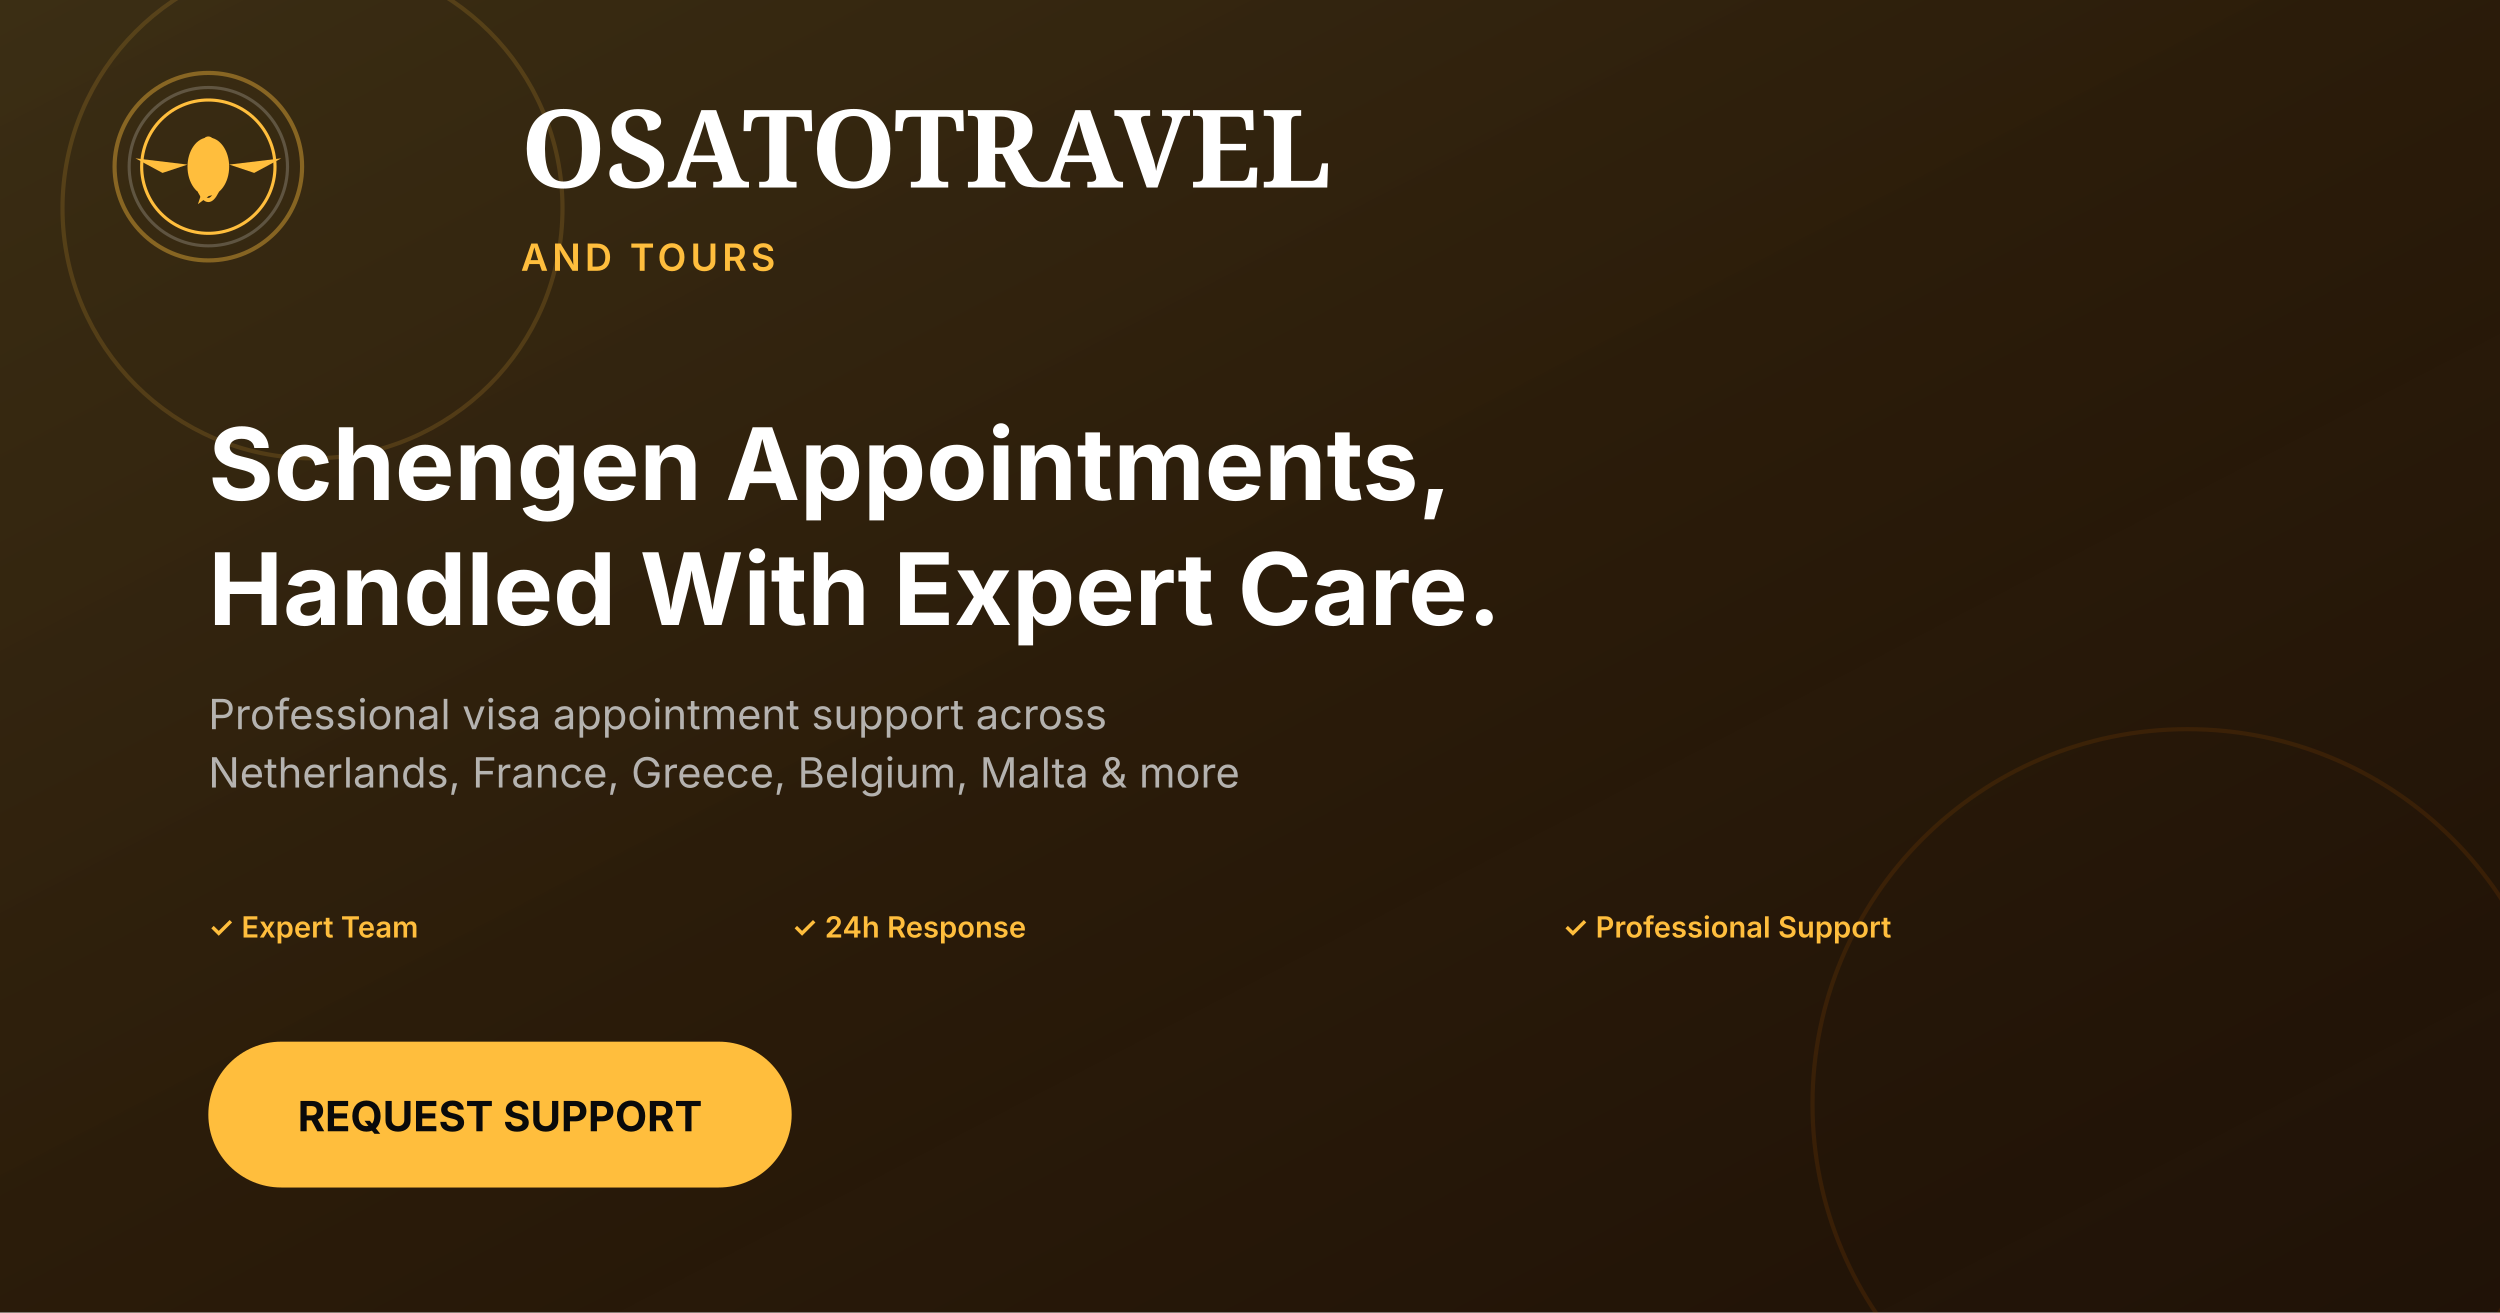
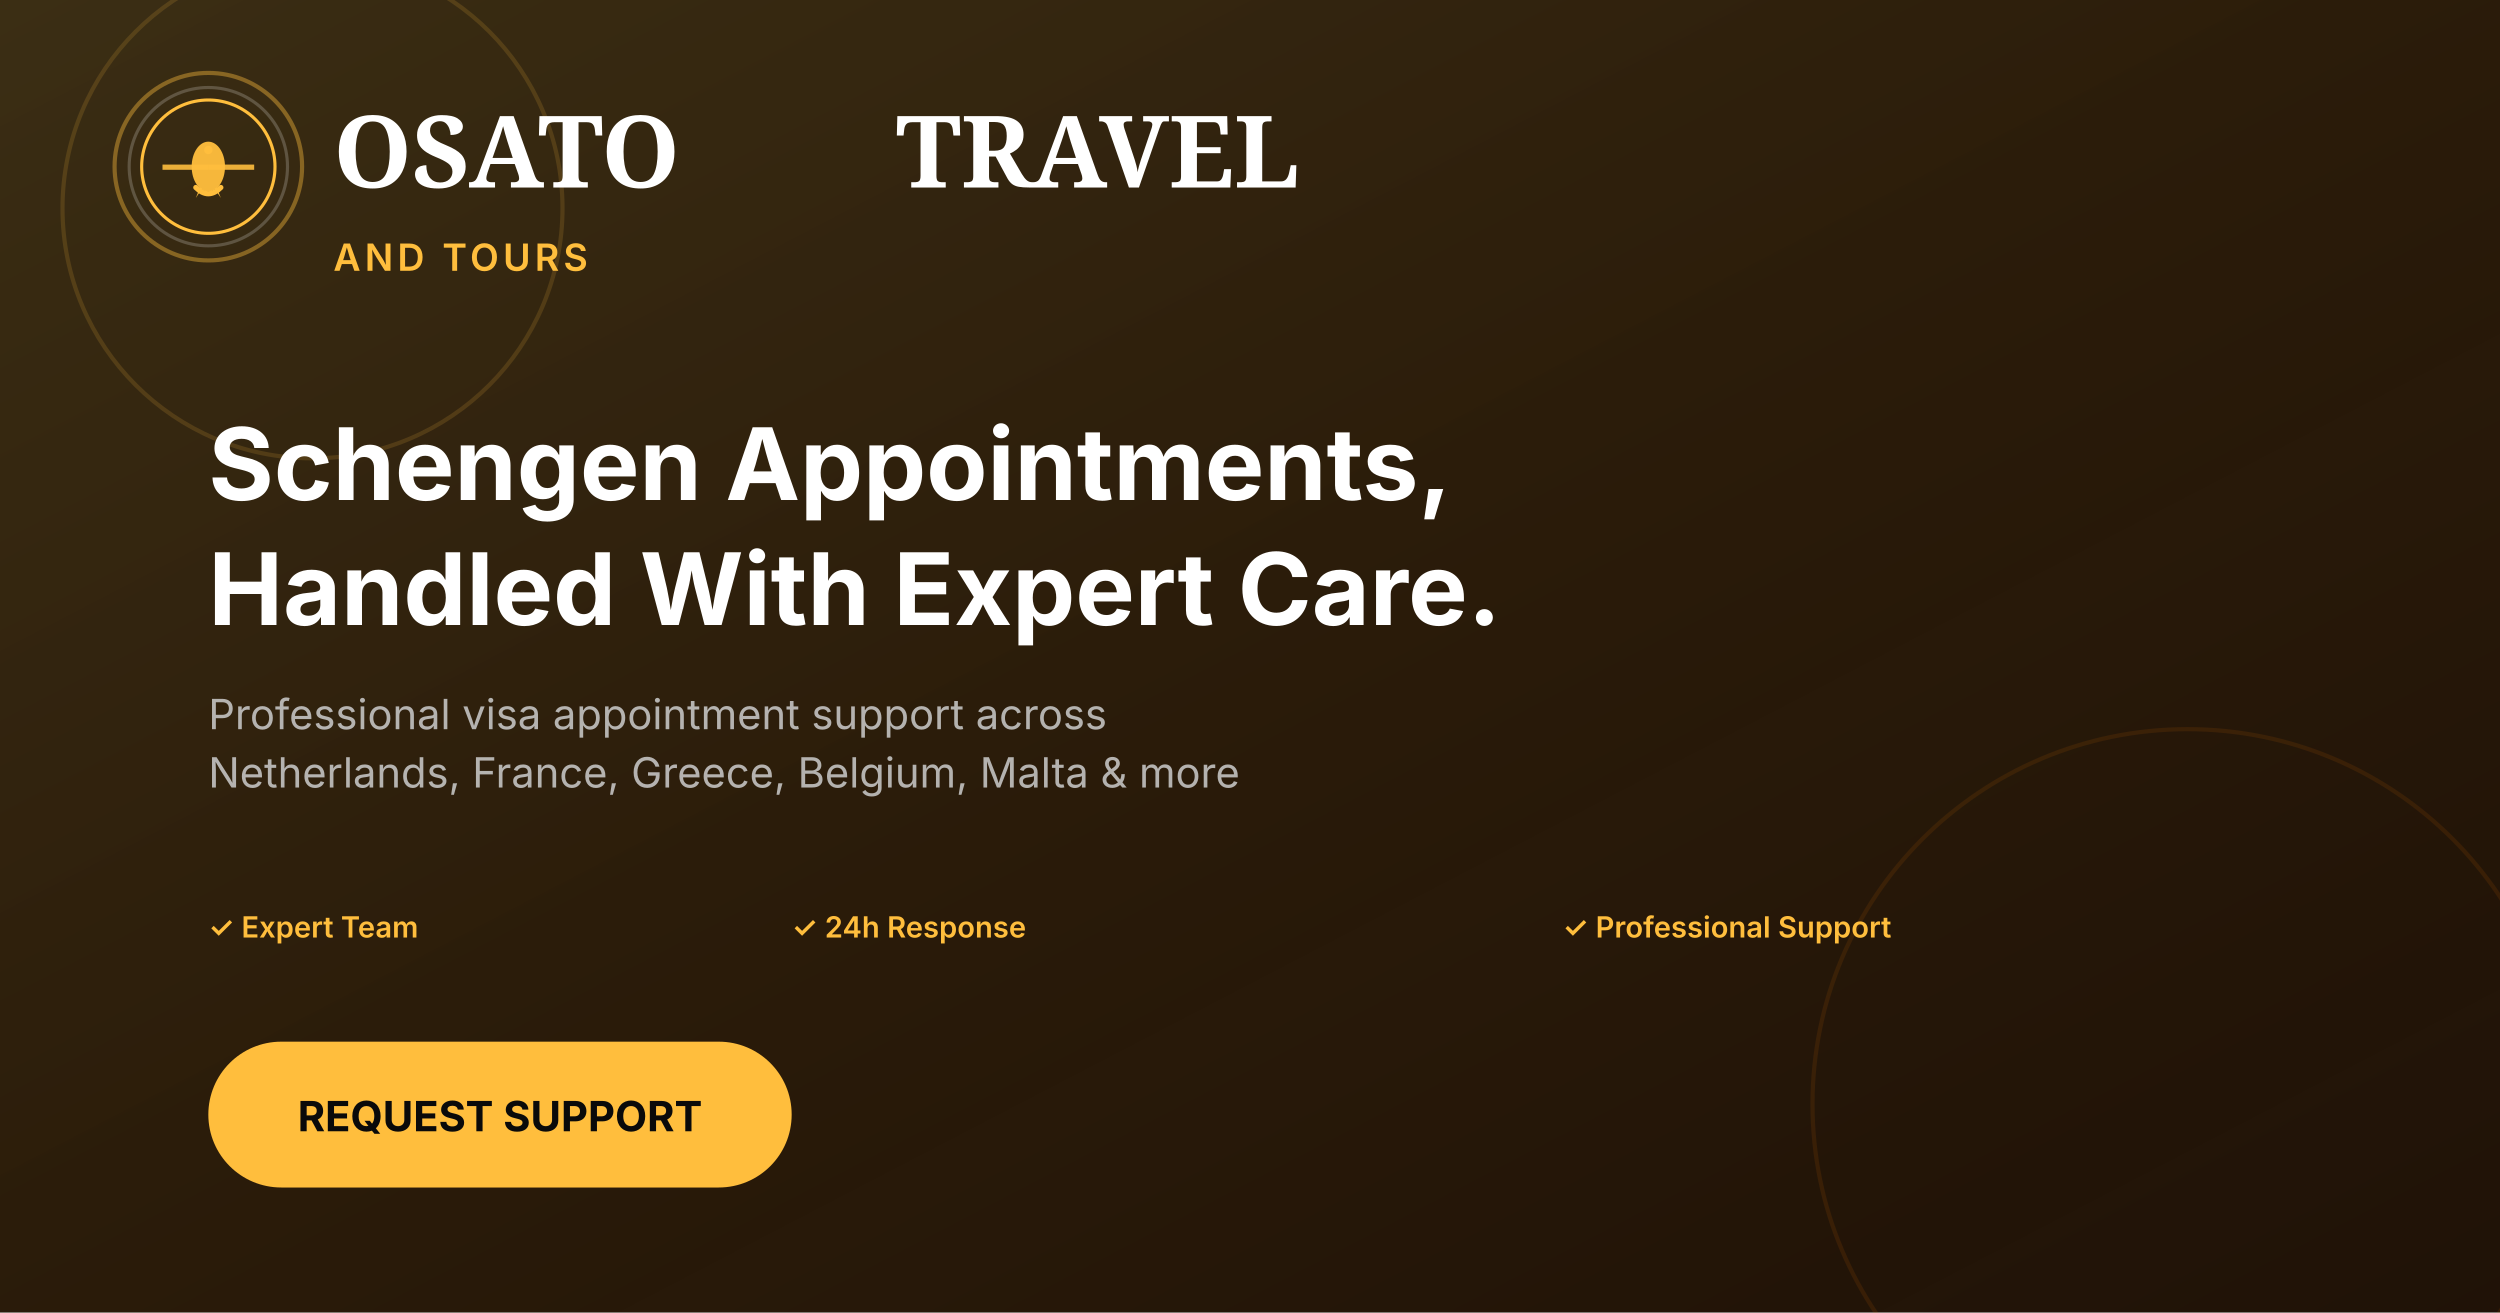
<svg xmlns="http://www.w3.org/2000/svg" width="1200" height="630" viewBox="0 0 1200 630">
  <defs>
    <linearGradient id="bgGradient" x1="0%" y1="0%" x2="100%" y2="100%">
      <stop offset="0%" style="stop-color:#0a0a0a;stop-opacity:1" />
      <stop offset="50%" style="stop-color:#050506;stop-opacity:1" />
      <stop offset="100%" style="stop-color:#070708;stop-opacity:1" />
    </linearGradient>
    <linearGradient id="accentGradient" x1="0%" y1="0%" x2="100%" y2="100%">
      <stop offset="0%" style="stop-color:#ffbe3d;stop-opacity:0.2" />
      <stop offset="100%" style="stop-color:#ff7a00;stop-opacity:0.1" />
    </linearGradient>
  </defs>
  <rect width="1200" height="630" fill="url(#bgGradient)" />
  <rect width="1200" height="630" fill="url(#accentGradient)" />
  <circle cx="150" cy="100" r="120" fill="none" stroke="#ffbe3d" stroke-width="2" opacity="0.15" />
  <circle cx="1050" cy="530" r="180" fill="none" stroke="#ff7a00" stroke-width="2" opacity="0.1" />
  <circle cx="100" cy="80" r="45" fill="none" stroke="#ffbe3d" stroke-width="2" opacity="0.4" />
  <circle cx="100" cy="80" r="38" fill="none" stroke="#ffffff" stroke-width="1.5" opacity="0.2" />
  <circle cx="100" cy="80" r="32" fill="none" stroke="#ffbe3d" stroke-width="1.5" />
-   <ellipse cx="100" cy="80" rx="10" ry="14" fill="#ffbe3d" />
-   <circle cx="100" cy="68" r="2.5" fill="#ffbe3d" />
-   <path d="M 90 79 L 65 76 L 78 83 Z" fill="#ffbe3d" />
-   <path d="M 110 79 L 135 76 L 122 83 Z" fill="#ffbe3d" />
-   <path d="M 96 92 Q 100 100 104 92" fill="none" stroke="#ffbe3d" stroke-width="2" stroke-linecap="round" />
-   <path d="M 97 92 L 95 98 L 103 92 Z" fill="#ffbe3d" />
-   <text x="250" y="90" font-family="'Cormorant Garamond', serif" font-size="52" font-weight="700" fill="#ffffff">OSATOTRAVEL</text>
-   <text x="250" y="130" font-family="'Inter', sans-serif" font-size="18" font-weight="600" fill="#ffbe3d" letter-spacing="2">AND TOURS</text>
+   <ellipse cx="100" cy="80" rx="8" ry="12" fill="#ffbe3d" opacity="0.95" />
+   <circle cx="100" cy="72" r="2" fill="#ffbe3d" />
+   <rect x="78" y="79" width="22" height="2.5" fill="#ffbe3d" opacity="0.9" />
+   <rect x="100" y="79" width="22" height="2.5" fill="#ffbe3d" opacity="0.9" />
+   <path d="M 94 90 Q 100 96 106 90" fill="none" stroke="#ffbe3d" stroke-width="2.5" stroke-linecap="round" />
+   <path d="M 96 90 L 94 95 L 97 90.5 Z" fill="#ffbe3d" />
+   <path d="M 104 90 L 106 95 L 103 90.5 Z" fill="#ffbe3d" />
+   <text x="160" y="90" font-family="'Cormorant Garamond', serif" font-size="48" font-weight="700" fill="#ffffff">OSATO</text>
+   <text x="430" y="90" font-family="'Cormorant Garamond', serif" font-size="48" font-weight="700" fill="#ffffff">TRAVEL</text>
+   <text x="160" y="130" font-family="'Inter', sans-serif" font-size="18" font-weight="600" fill="#ffbe3d" letter-spacing="2">AND TOURS</text>
  <text x="100" y="240" font-family="'Inter', sans-serif" font-size="48" font-weight="700" fill="#ffffff">
    <tspan x="100" dy="0">Schengen Appointments,</tspan>
    <tspan x="100" dy="60">Handled With Expert Care.</tspan>
  </text>
  <text x="100" y="350" font-family="'Inter', sans-serif" font-size="20" fill="#cccccc" opacity="0.85">
    <tspan x="100" dy="0">Professional visa appointment support across</tspan>
    <tspan x="100" dy="28">Netherlands, France, Greece, Belgium, Malta &amp; more</tspan>
  </text>
  <g>
    <text x="100" y="450" font-family="'Inter', sans-serif" font-size="14" font-weight="600" fill="#ffbe3d">✓ Expert Team</text>
    <text x="380" y="450" font-family="'Inter', sans-serif" font-size="14" font-weight="600" fill="#ffbe3d">✓ 24h Response</text>
    <text x="750" y="450" font-family="'Inter', sans-serif" font-size="14" font-weight="600" fill="#ffbe3d">✓ Professional Support</text>
  </g>
  <rect x="100" y="500" width="280" height="70" rx="35" fill="#ffbe3d" />
  <text x="240" y="543" font-family="'Inter', sans-serif" font-size="20" font-weight="700" fill="#0a0a0a" text-anchor="middle">REQUEST SUPPORT</text>
</svg>
